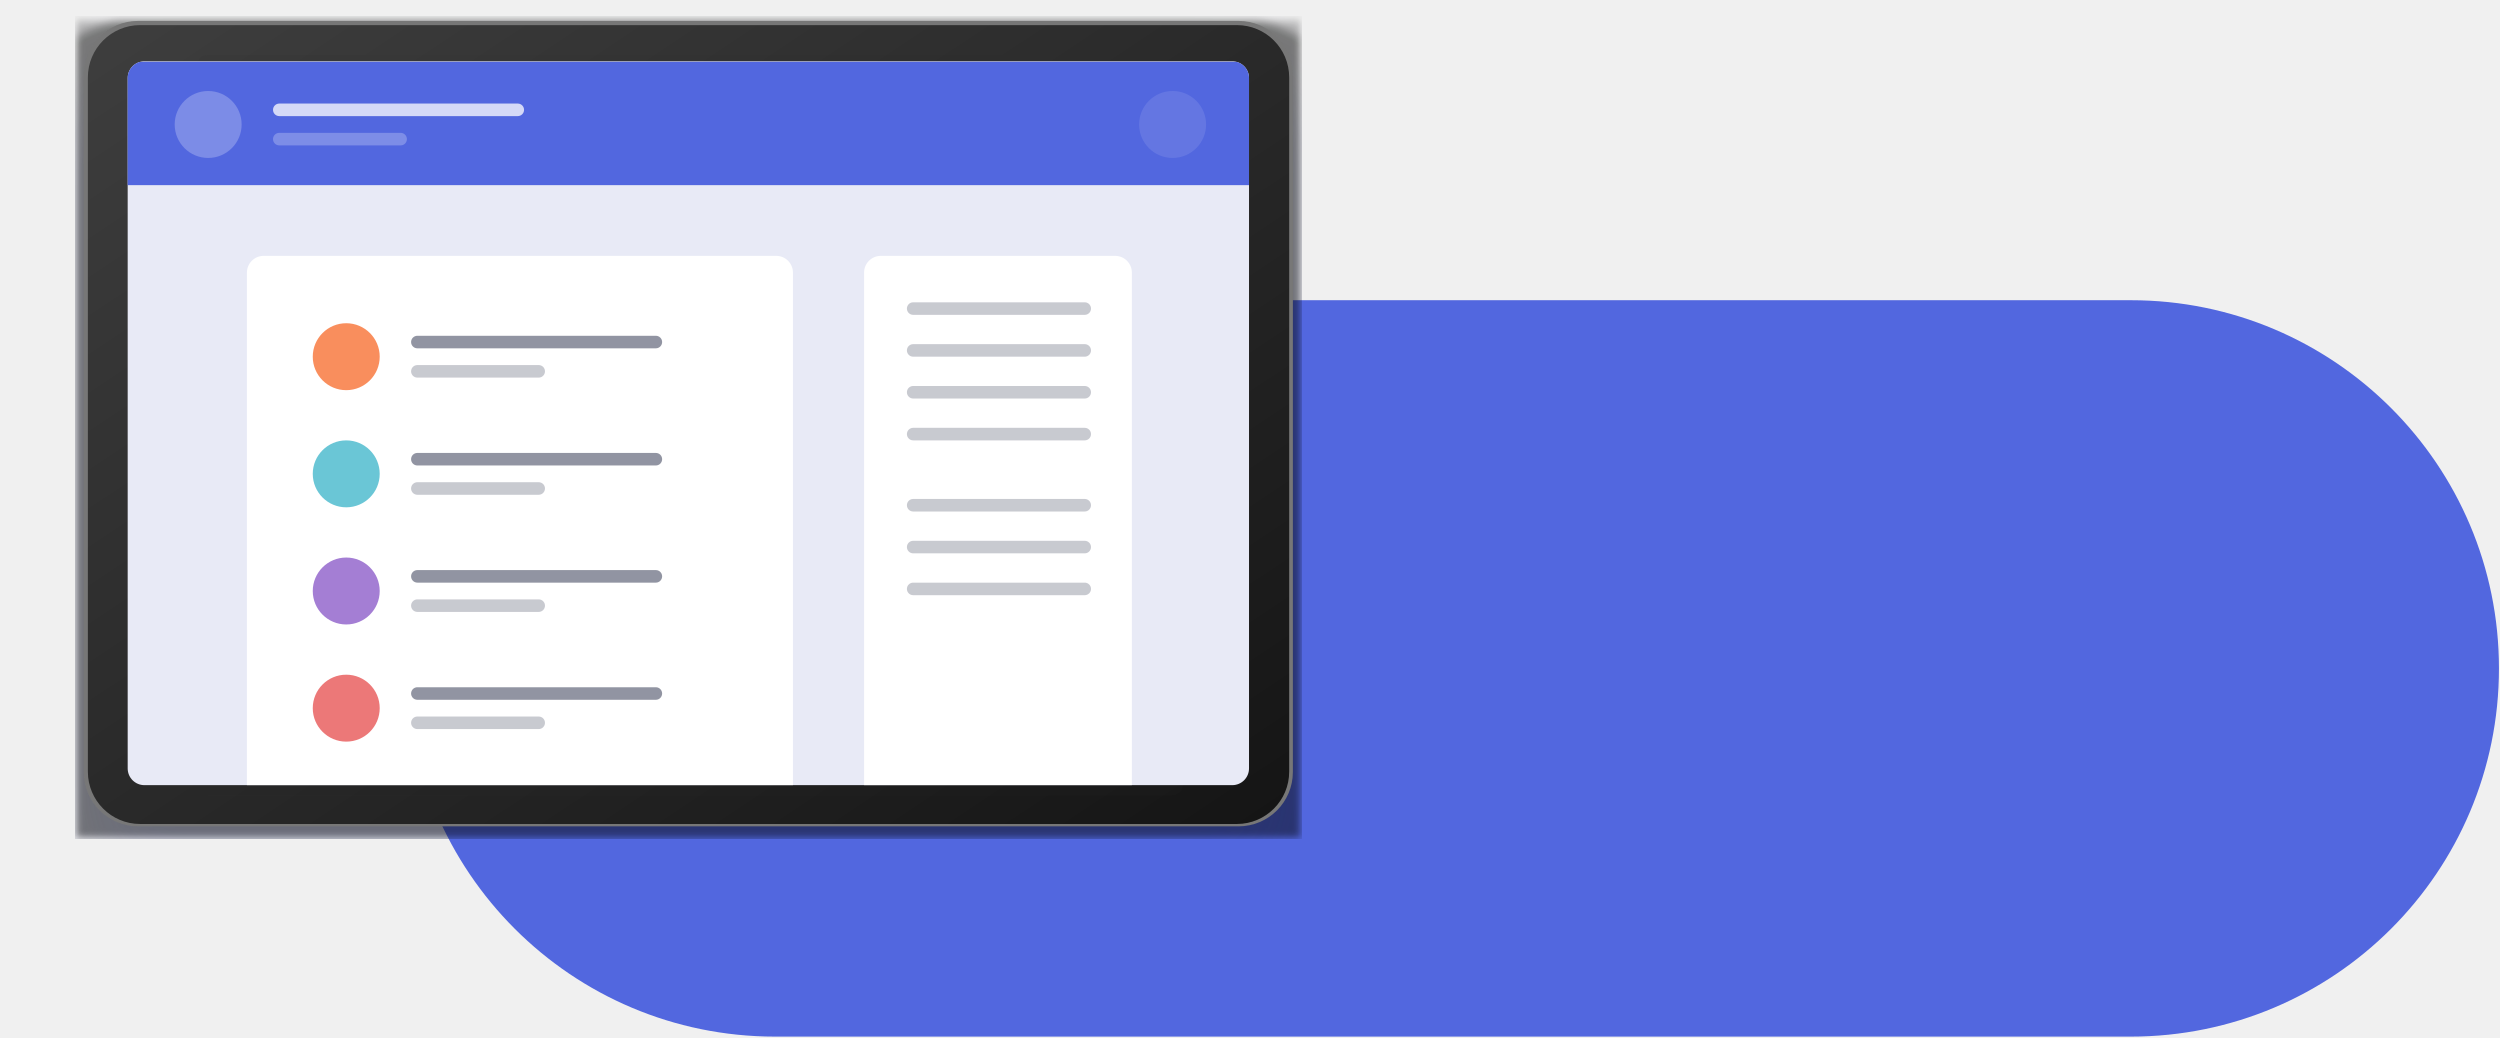
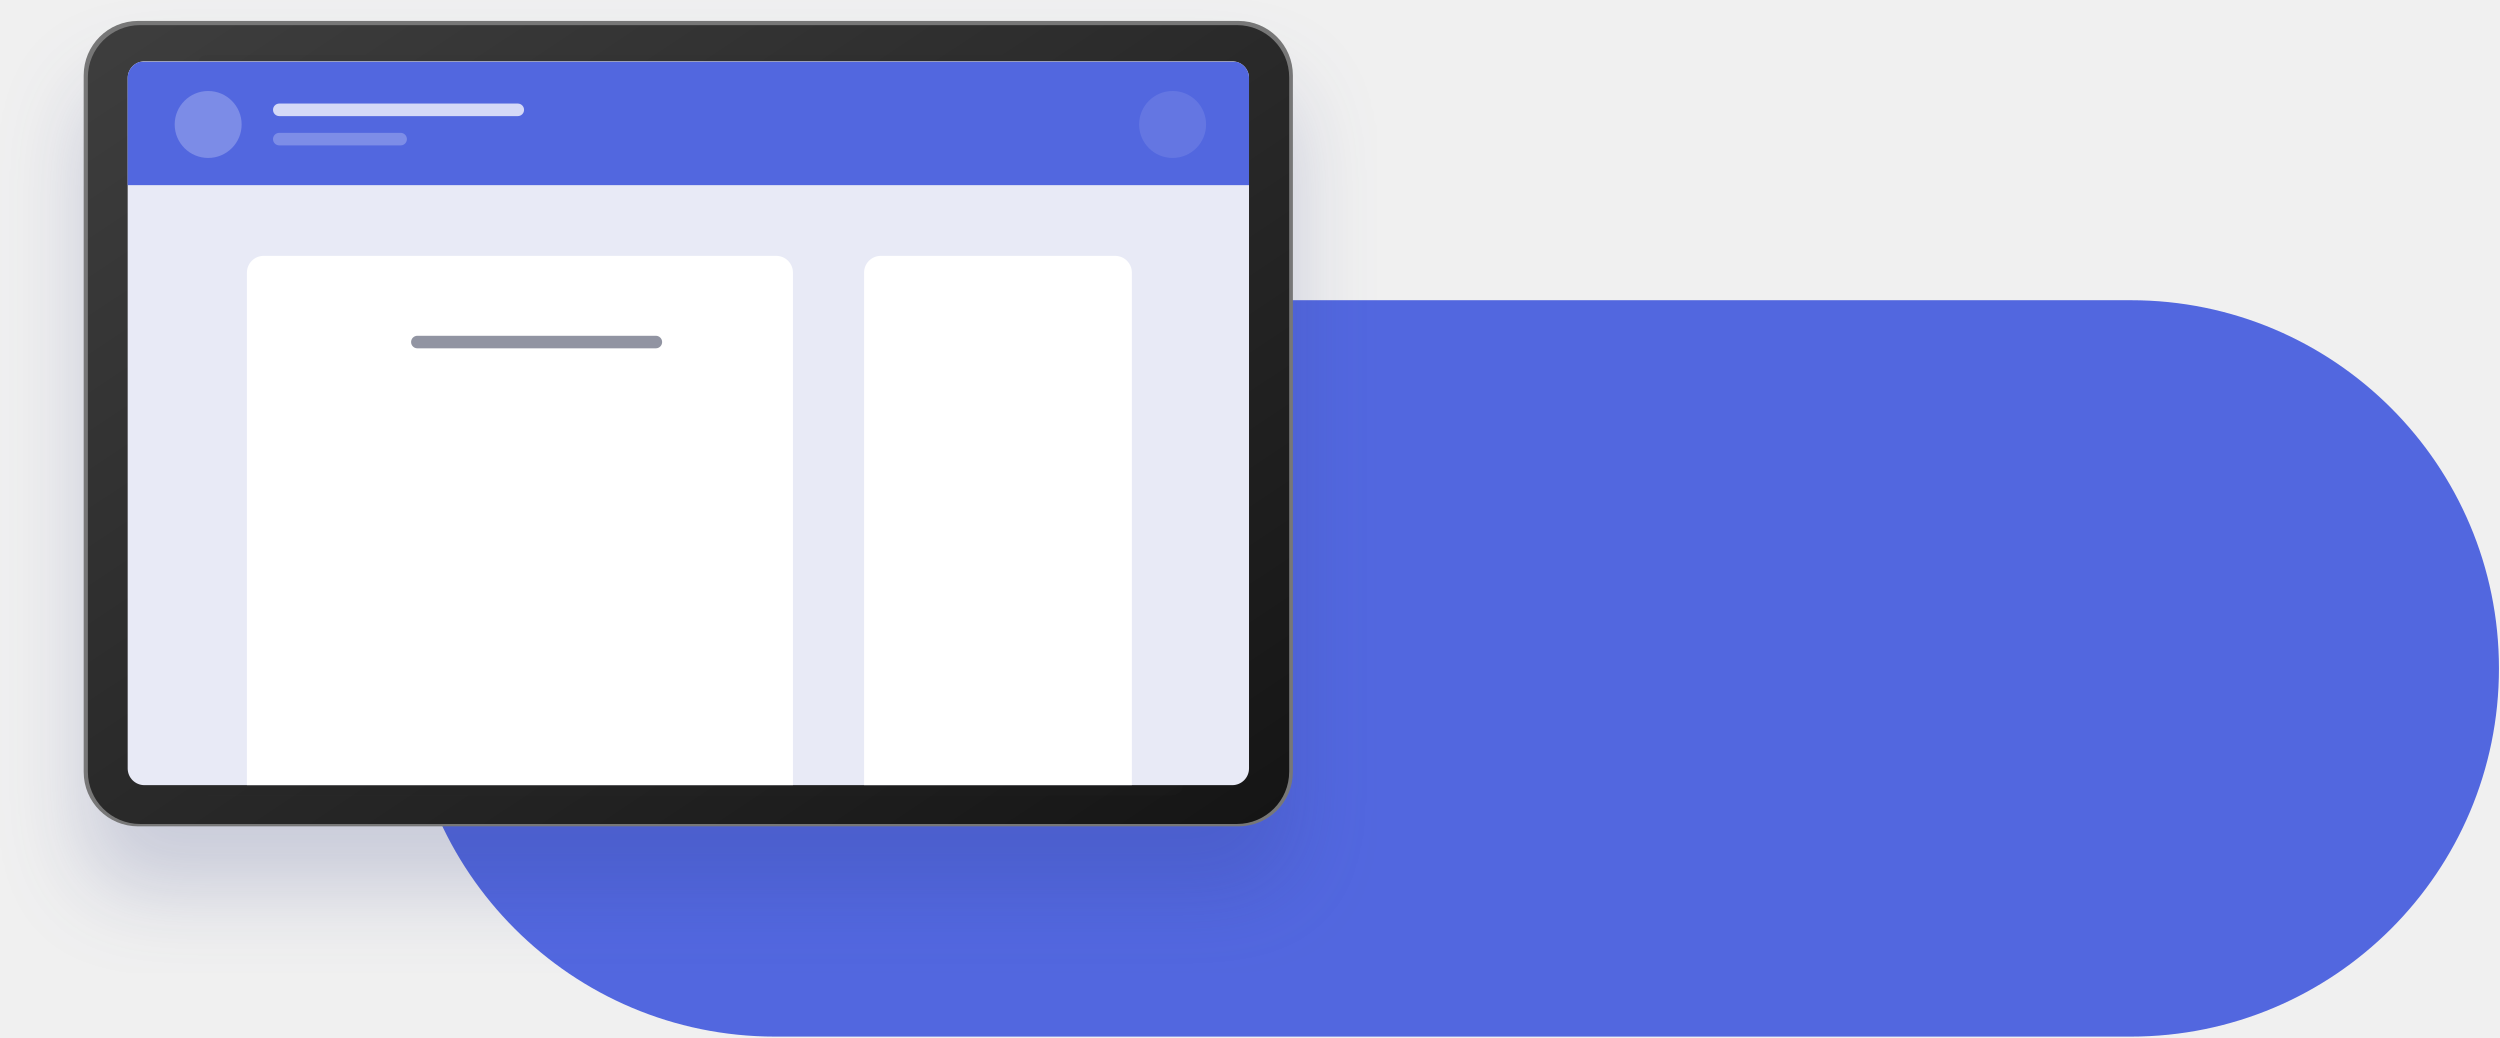
<svg xmlns="http://www.w3.org/2000/svg" width="1195" height="496" viewBox="0 0 1195 496" fill="none">
  <rect x="194.5" y="143.5" width="1000" height="352" rx="176" fill="#5267DF" />
  <g filter="url(#filter0_d)">
-     <g filter="url(#filter1_d)">
-       <rect x="40" y="10" width="578" height="385" rx="26" fill="#777777" />
-     </g>
-     <rect x="42" y="12" width="574.23" height="381.865" rx="25" fill="url(#paint0_linear)" />
-     <rect opacity="0.1" x="94.03" y="26.303" width="471.463" height="353.756" rx="5" fill="#2A2A2A" />
-     <rect x="61.03" y="29.303" width="536" height="346" rx="8" fill="#E8EAF6" />
-     <mask id="mask0" mask-type="alpha" maskUnits="userSpaceOnUse" x="61" y="29" width="537" height="347">
-       <rect x="61.03" y="29.303" width="536" height="346" rx="8" fill="white" />
-     </mask>
-     <g mask="url(#mask0)">
-       <rect x="57.5" y="29.5" width="547" height="59" fill="#5267DF" />
-       <circle opacity="0.245" cx="99.5" cy="59.5" r="16" fill="white" />
-       <circle opacity="0.104" cx="560.5" cy="59.5" r="16" fill="white" />
-       <rect opacity="0.75" x="130.5" y="49.5" width="120" height="6" rx="3" fill="white" />
-       <rect opacity="0.25" x="130.5" y="63.5" width="64" height="6" rx="3" fill="white" />
-       <rect x="118.03" y="122.303" width="261" height="316" rx="8" fill="white" />
-       <rect x="413.03" y="122.303" width="128" height="316" rx="8" fill="white" />
-       <rect opacity="0.5" x="196.5" y="160.5" width="120" height="6" rx="3" fill="#242A45" />
-     </g>
-     <circle cx="165.5" cy="170.5" r="16" fill="#F98E5D" />
-     <rect opacity="0.25" x="433.5" y="144.5" width="88" height="6" rx="3" fill="#242A45" />
-     <rect opacity="0.25" x="433.5" y="164.5" width="88" height="6" rx="3" fill="#242A45" />
-     <rect opacity="0.25" x="433.5" y="184.5" width="88" height="6" rx="3" fill="#242A45" />
-     <rect opacity="0.25" x="433.5" y="204.5" width="88" height="6" rx="3" fill="#242A45" />
-     <rect opacity="0.25" x="433.5" y="238.5" width="88" height="6" rx="3" fill="#242A45" />
-     <rect opacity="0.25" x="433.5" y="258.5" width="88" height="6" rx="3" fill="#242A45" />
-     <rect opacity="0.25" x="433.5" y="278.5" width="88" height="6" rx="3" fill="#242A45" />
-     <rect opacity="0.25" x="196.5" y="174.5" width="64" height="6" rx="3" fill="#242A45" />
-     <circle cx="165.5" cy="226.5" r="16" fill="#6AC6D6" />
-     <rect opacity="0.5" x="196.5" y="216.5" width="120" height="6" rx="3" fill="#242A45" />
-     <rect opacity="0.25" x="196.5" y="230.5" width="64" height="6" rx="3" fill="#242A45" />
-     <circle cx="165.5" cy="282.5" r="16" fill="#A47ED4" />
-     <rect opacity="0.5" x="196.5" y="272.5" width="120" height="6" rx="3" fill="#242A45" />
-     <rect opacity="0.25" x="196.5" y="286.5" width="64" height="6" rx="3" fill="#242A45" />
-     <circle cx="165.5" cy="338.5" r="16" fill="#EC7878" />
-     <rect opacity="0.5" x="196.5" y="328.5" width="120" height="6" rx="3" fill="#242A45" />
-     <rect opacity="0.25" x="196.5" y="342.5" width="64" height="6" rx="3" fill="#242A45" />
+     <rect x="40" y="10" width="578" height="385" rx="26" fill="#777777" />
+   </g>
+   <rect x="42" y="12" width="574.23" height="381.865" rx="25" fill="url(#paint0_linear)" />
+   <rect opacity="0.1" x="94.03" y="26.303" width="471.463" height="353.756" rx="5" fill="#2A2A2A" />
+   <rect x="61.03" y="29.303" width="536" height="346" rx="8" fill="#E8EAF6" />
+   <mask id="mask0" mask-type="alpha" maskUnits="userSpaceOnUse" x="61" y="29" width="537" height="347">
+     <rect x="61.03" y="29.303" width="536" height="346" rx="8" fill="white" />
+   </mask>
+   <g mask="url(#mask0)">
+     <rect x="57.5" y="29.5" width="547" height="59" fill="#5267DF" />
+     <circle opacity="0.245" cx="99.5" cy="59.5" r="16" fill="white" />
+     <circle opacity="0.104" cx="560.5" cy="59.5" r="16" fill="white" />
+     <rect opacity="0.75" x="130.5" y="49.5" width="120" height="6" rx="3" fill="white" />
+     <rect opacity="0.25" x="130.5" y="63.5" width="64" height="6" rx="3" fill="white" />
+     <rect x="118.03" y="122.303" width="261" height="316" rx="8" fill="white" />
+     <rect x="413.03" y="122.303" width="128" height="316" rx="8" fill="white" />
+     <rect opacity="0.5" x="196.5" y="160.5" width="120" height="6" rx="3" fill="#242A45" />
  </g>
  <defs>
-     <filter id="filter0_d" x="36" y="8" width="586" height="393" filterUnits="userSpaceOnUse" color-interpolation-filters="sRGB">
-       <feFlood flood-opacity="0" result="BackgroundImageFix" />
-       <feColorMatrix in="SourceAlpha" type="matrix" values="0 0 0 0 0 0 0 0 0 0 0 0 0 0 0 0 0 0 127 0" />
-       <feOffset dy="2" />
-       <feGaussianBlur stdDeviation="2" />
-       <feColorMatrix type="matrix" values="0 0 0 0 0 0 0 0 0 0 0 0 0 0 0 0 0 0 0.5 0" />
-       <feBlend mode="normal" in2="BackgroundImageFix" result="effect1_dropShadow" />
-       <feBlend mode="normal" in="SourceGraphic" in2="effect1_dropShadow" result="shape" />
-     </filter>
-     <filter id="filter1_d" x="0" y="0" width="658" height="465" filterUnits="userSpaceOnUse" color-interpolation-filters="sRGB">
+     <filter id="filter0_d" x="0" y="0" width="658" height="465" filterUnits="userSpaceOnUse" color-interpolation-filters="sRGB">
      <feFlood flood-opacity="0" result="BackgroundImageFix" />
      <feColorMatrix in="SourceAlpha" type="matrix" values="0 0 0 0 0 0 0 0 0 0 0 0 0 0 0 0 0 0 127 0" />
      <feOffset dy="30" />
      <feGaussianBlur stdDeviation="20" />
      <feColorMatrix type="matrix" values="0 0 0 0 0.182 0 0 0 0 0.231 0 0 0 0 0.506 0 0 0 0.2 0" />
      <feBlend mode="normal" in2="BackgroundImageFix" result="effect1_dropShadow" />
      <feBlend mode="normal" in="SourceGraphic" in2="effect1_dropShadow" result="shape" />
    </filter>
    <linearGradient id="paint0_linear" x1="887.542" y1="205.906" x2="547.825" y2="-304.944" gradientUnits="userSpaceOnUse">
      <stop stop-color="#151515" />
      <stop offset="1" stop-color="#3D3D3D" />
    </linearGradient>
  </defs>
</svg>
